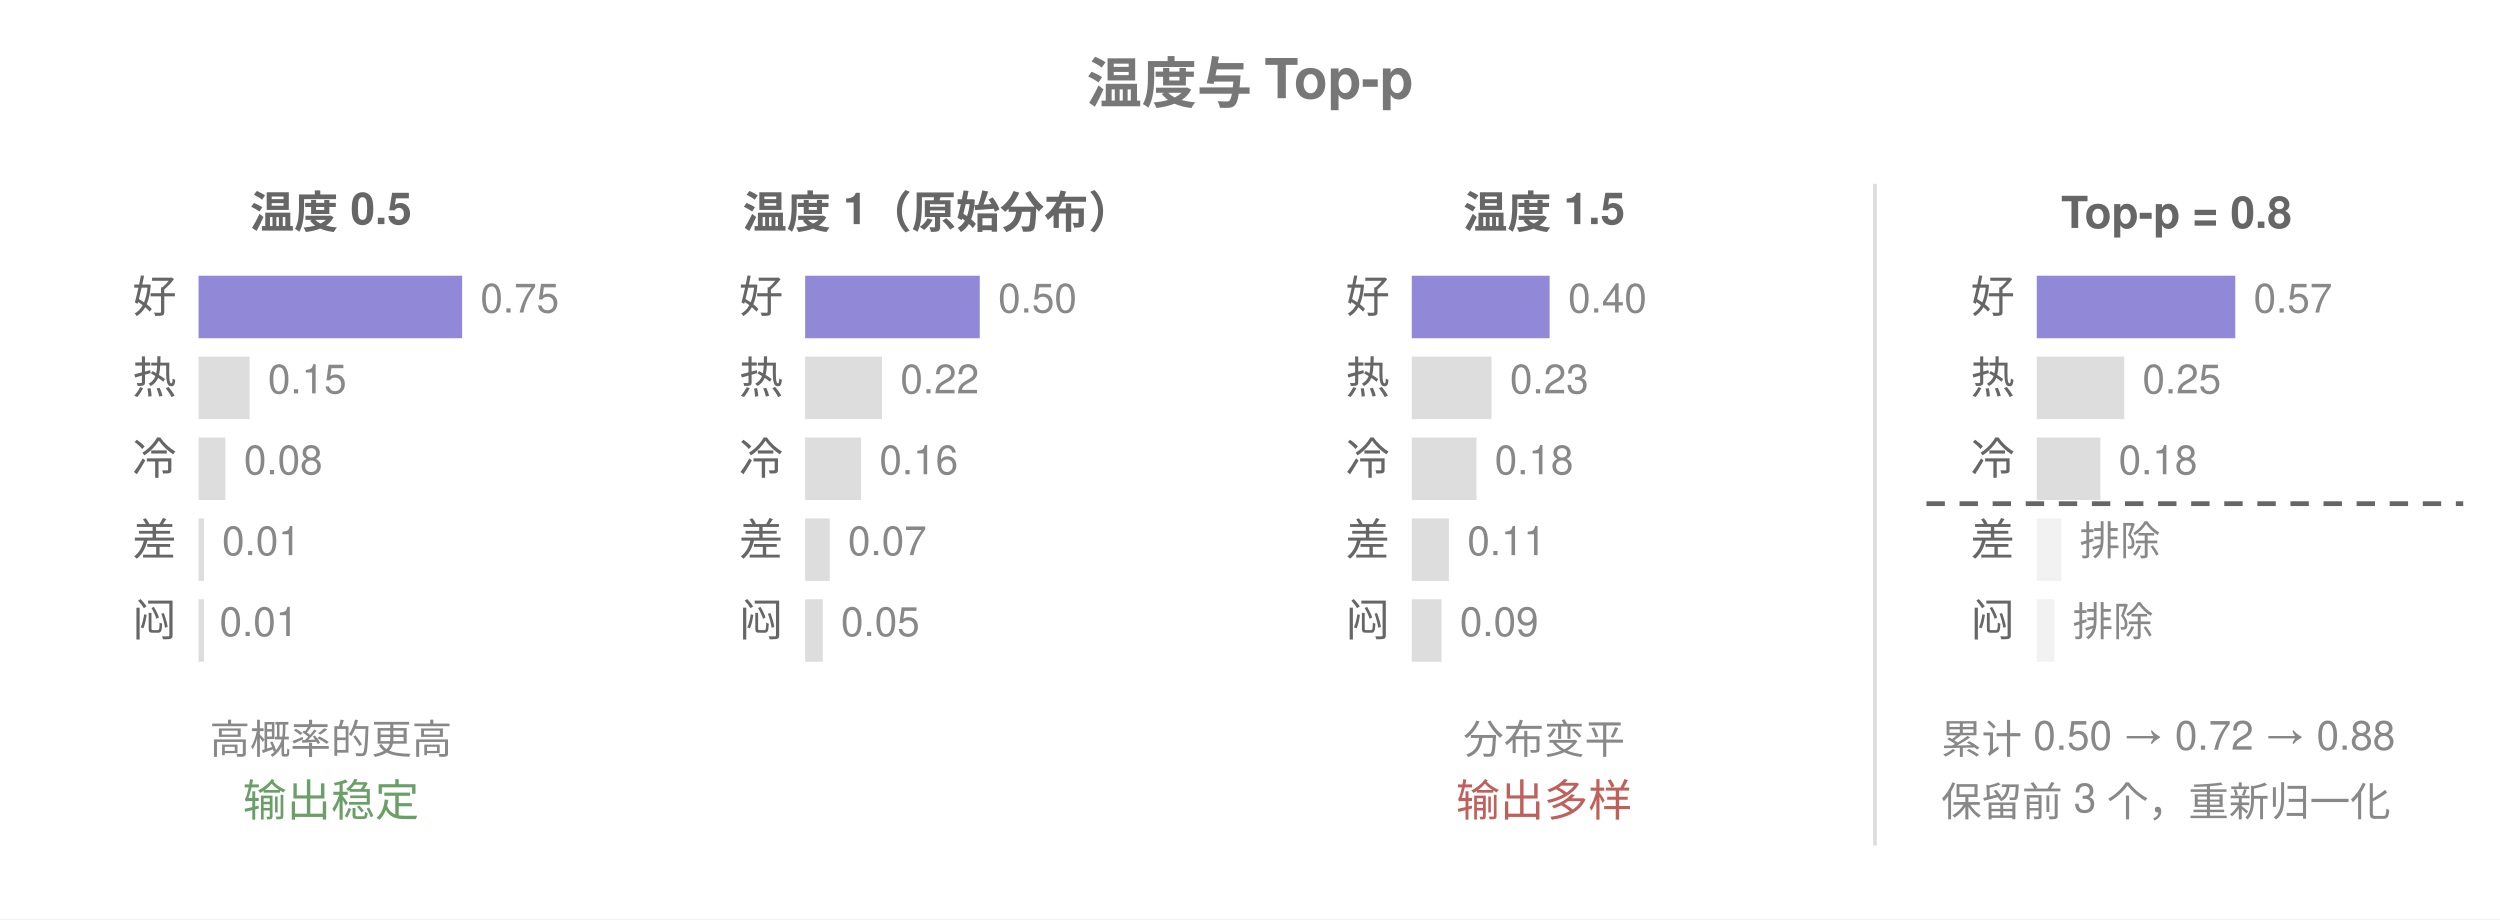
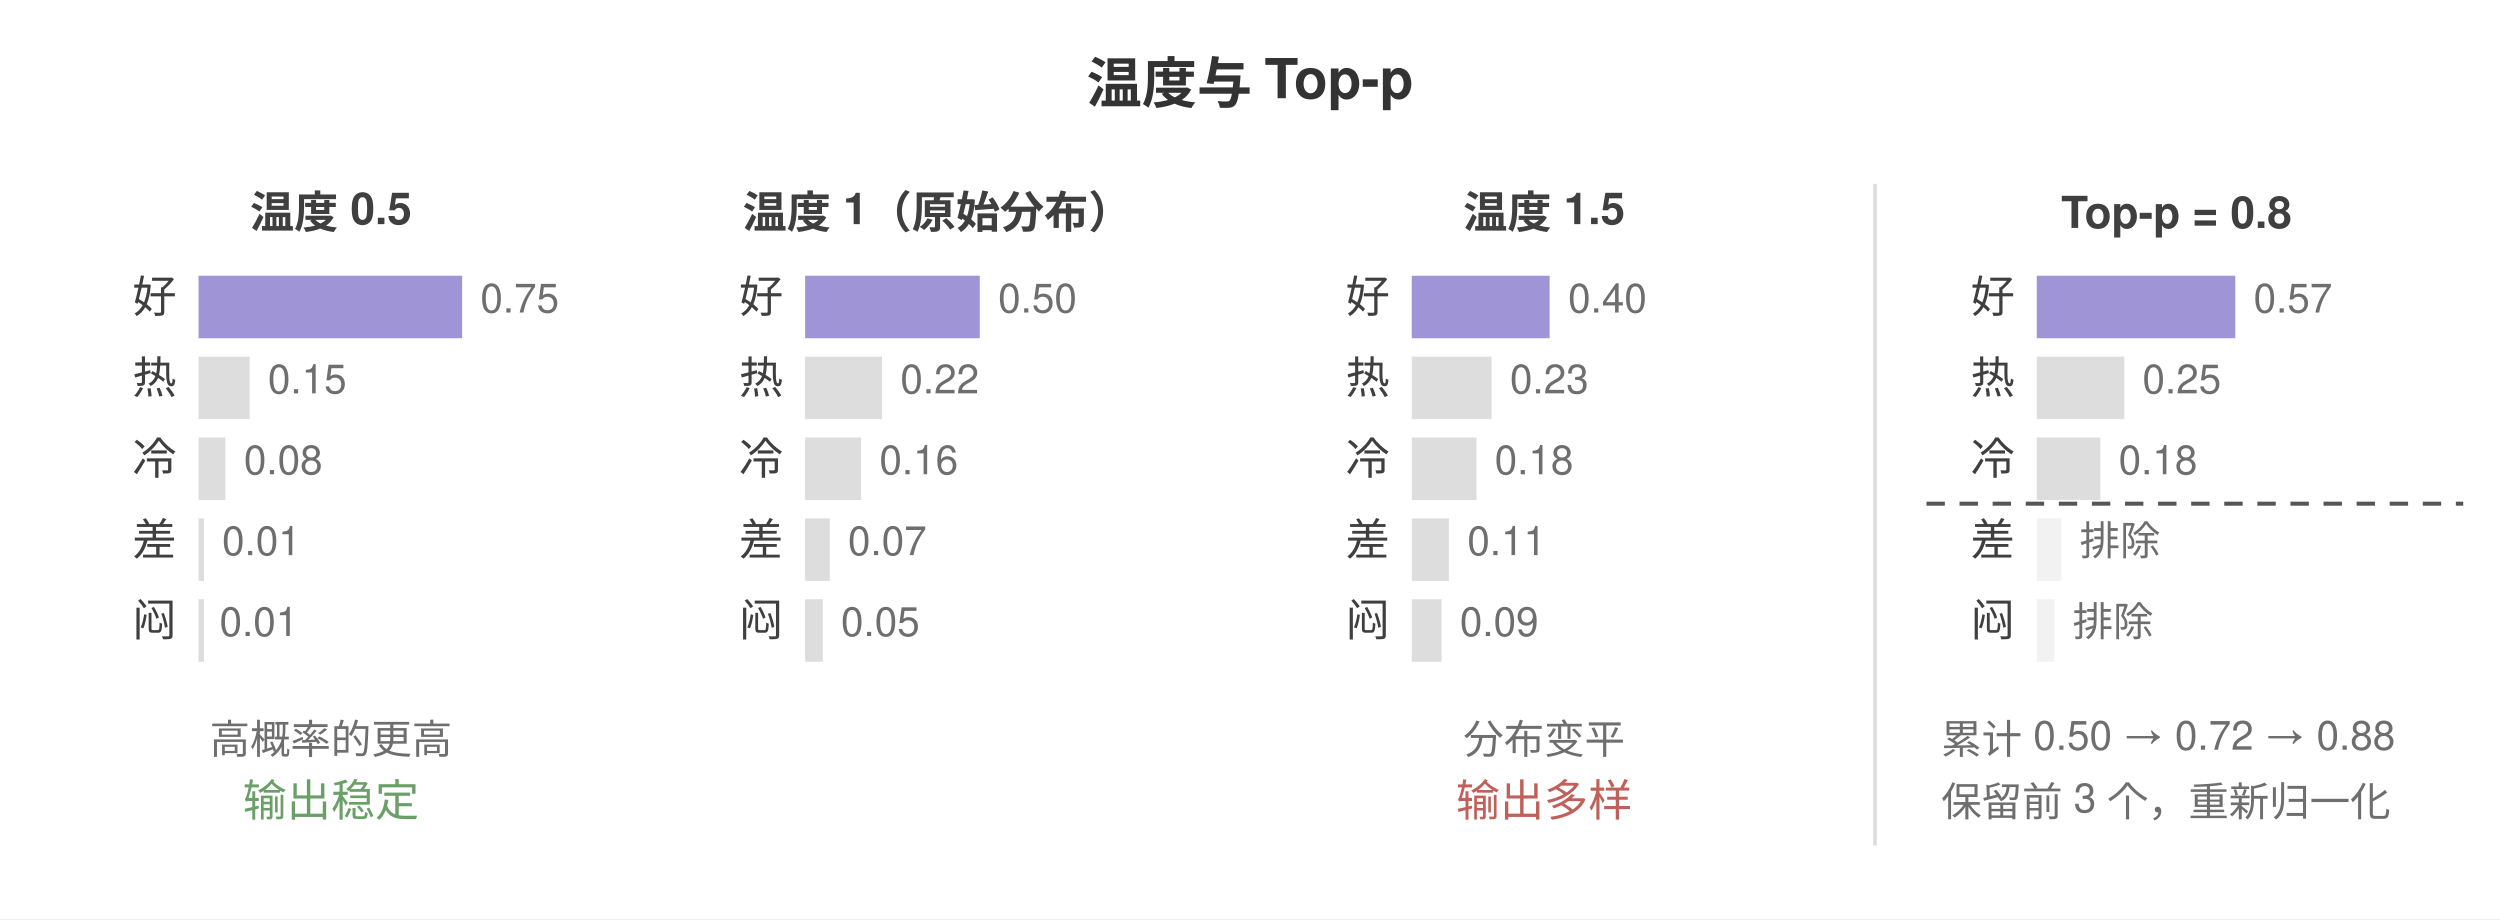
<svg xmlns="http://www.w3.org/2000/svg" width="680" height="250" viewBox="0 0 680 250">
  <style>
-     text { font-family: "PingFang SC", "Microsoft YaHei", Helvetica, Arial, sans-serif; fill: #666; font-size: 12px; }
-     .title { font-weight: bold; font-size: 15px; fill: #777; text-anchor: middle; }
+     text { font-family: "PingFang SC", "Microsoft YaHei", Helvetica, Arial, sans-serif; fill: #3F3F3F; font-size: 12px; }
+     .title { font-weight: bold; font-size: 15px; fill: #333; text-anchor: middle; }
    .b { font-weight: bold; }
    .c { text-anchor: middle; }
    .e { text-anchor: end; }
    .note { fill: #C0605A; }
    .ok { fill: #6A9F68; }
-     .sub { font-size: 11px; fill: #888; }
+     .sub { font-size: 11px; fill: #6E6E6E; }
    .mono { font-family: Menlo, Consolas, monospace; }
-     .arrow { stroke: #666; stroke-width: 1.3; fill: none; marker-end: url(#a); }
+     .arrow { stroke: #555; stroke-width: 1.1; fill: none; marker-end: url(#a); }
    .red { stroke: #C0605A; marker-end: url(#r); }
    .green { stroke: #6A9F68; marker-end: url(#g); }
    .dash { stroke-dasharray: 5 4; }
-     .line { stroke: #666; stroke-width: 1.3; fill: none; }
+     .line { stroke: #555; stroke-width: 1.1; fill: none; }
    .frame { fill: none; stroke: #999; stroke-width: 1; stroke-dasharray: 4 3; }
    .shadow { fill: #DADADA; }
  </style>
  <defs>
    <marker id="a" viewBox="0 0 10 10" refX="9" refY="5" markerWidth="7" markerHeight="7" orient="auto-start-reverse">
-       <path d="M1,1 L9,5 L1,9" fill="none" stroke="#666" stroke-width="1.6" />
+       <path d="M1,1.5 L9.5,5 L1,8.5 z" fill="#555" />
    </marker>
    <marker id="r" viewBox="0 0 10 10" refX="9" refY="5" markerWidth="7" markerHeight="7" orient="auto-start-reverse">
-       <path d="M1,1 L9,5 L1,9" fill="none" stroke="#C0605A" stroke-width="1.6" />
+       <path d="M1,1.5 L9.5,5 L1,8.5 z" fill="#C0605A" />
    </marker>
    <marker id="g" viewBox="0 0 10 10" refX="9" refY="5" markerWidth="7" markerHeight="7" orient="auto-start-reverse">
-       <path d="M1,1 L9,5 L1,9" fill="none" stroke="#6A9F68" stroke-width="1.6" />
+       <path d="M1,1.5 L9.5,5 L1,8.5 z" fill="#6A9F68" />
    </marker>
  </defs>
  <rect width="100%" height="100%" fill="#FFFFFF" />
  <text x="340" y="28" class="title">温度与 Top-p</text>
  <text x="90" y="62" class="c b">温度 0.5</text>
  <text x="48" y="85" class="e">好</text>
-   <rect x="54" y="75" width="71.7" height="17" fill="#9188D8" />
+   <rect x="54" y="75" width="71.7" height="17" fill="#9F94D5" />
  <text x="130.666" y="85" class="sub">0.75</text>
  <text x="48" y="107" class="e">热</text>
  <rect x="54" y="97" width="13.9" height="17" fill="#DDDDDD" />
  <text x="72.874" y="107" class="sub">0.15</text>
  <text x="48" y="129" class="e">冷</text>
  <rect x="54" y="119" width="7.3" height="17" fill="#DDDDDD" />
  <text x="66.339" y="129" class="sub">0.08</text>
  <text x="48" y="151" class="e">差</text>
  <rect x="54" y="141" width="1.5" height="17" fill="#DDDDDD" />
  <text x="60.405" y="151" class="sub">0.01</text>
  <text x="48" y="173" class="e">闷</text>
  <rect x="54" y="163" width="1.5" height="17" fill="#DDDDDD" />
  <text x="59.717" y="173" class="sub">0.01</text>
  <text x="255" y="62" class="c b">温度 1（原始分布）</text>
  <text x="213" y="85" class="e">好</text>
-   <rect x="219" y="75" width="47.5" height="17" fill="#9188D8" />
+   <rect x="219" y="75" width="47.5" height="17" fill="#9F94D5" />
  <text x="271.5" y="85" class="sub">0.50</text>
  <text x="213" y="107" class="e">热</text>
  <rect x="219" y="97" width="20.9" height="17" fill="#DDDDDD" />
  <text x="244.9" y="107" class="sub">0.22</text>
  <text x="213" y="129" class="e">冷</text>
  <rect x="219" y="119" width="15.2" height="17" fill="#DDDDDD" />
  <text x="239.2" y="129" class="sub">0.16</text>
  <text x="213" y="151" class="e">差</text>
  <rect x="219" y="141" width="6.7" height="17" fill="#DDDDDD" />
  <text x="230.65" y="151" class="sub">0.07</text>
  <text x="213" y="173" class="e">闷</text>
  <rect x="219" y="163" width="4.8" height="17" fill="#DDDDDD" />
  <text x="228.75" y="173" class="sub">0.05</text>
  <text x="420" y="62" class="c b">温度 1.5</text>
  <text x="378" y="85" class="e">好</text>
-   <rect x="384" y="75" width="37.5" height="17" fill="#9188D8" />
+   <rect x="384" y="75" width="37.5" height="17" fill="#9F94D5" />
  <text x="426.529" y="85" class="sub">0.40</text>
  <text x="378" y="107" class="e">热</text>
  <rect x="384" y="97" width="21.7" height="17" fill="#DDDDDD" />
  <text x="410.71" y="107" class="sub">0.23</text>
  <text x="378" y="129" class="e">冷</text>
  <rect x="384" y="119" width="17.6" height="17" fill="#DDDDDD" />
  <text x="406.557" y="129" class="sub">0.18</text>
  <text x="378" y="151" class="e">差</text>
  <rect x="384" y="141" width="10.1" height="17" fill="#DDDDDD" />
  <text x="399.118" y="151" class="sub">0.11</text>
  <text x="378" y="173" class="e">闷</text>
  <rect x="384" y="163" width="8.1" height="17" fill="#DDDDDD" />
  <text x="397.085" y="173" class="sub">0.09</text>
  <text x="592" y="62" class="c b">Top-p = 0.8</text>
  <text x="548" y="85" class="e">好</text>
-   <rect x="554" y="75" width="54.0" height="17" fill="#9188D8" />
+   <rect x="554" y="75" width="54.0" height="17" fill="#9F94D5" />
  <text x="612.977" y="85" class="sub">0.57</text>
  <text x="548" y="107" class="e">热</text>
  <rect x="554" y="97" width="23.8" height="17" fill="#DDDDDD" />
  <text x="582.75" y="107" class="sub">0.25</text>
  <text x="548" y="129" class="e">冷</text>
  <rect x="554" y="119" width="17.3" height="17" fill="#DDDDDD" />
  <text x="576.273" y="129" class="sub">0.18</text>
  <text x="548" y="151" class="e">差</text>
  <rect x="554" y="141" width="6.7" height="17" fill="#F2F2F2" />
  <text x="565.65" y="151" class="sub" fill="#BBB">排除</text>
  <text x="548" y="173" class="e">闷</text>
  <rect x="554" y="163" width="4.8" height="17" fill="#F2F2F2" />
  <text x="563.75" y="173" class="sub" fill="#BBB">排除</text>
  <line x1="524" y1="137" x2="670" y2="137" class="line dash" stroke="#C0605A" />
  <text x="528" y="205" class="sub">累计 0.50 → 0.72 → 0.88</text>
  <text x="528" y="222" class="sub">保留前 3 个，重新归一化</text>
  <text x="90" y="205" class="c sub">高概率的更高</text>
  <text x="90" y="222" class="c ok">输出稳定</text>
  <text x="420" y="205" class="c sub">分布变平</text>
  <text x="420" y="222" class="c note">输出多样</text>
  <line x1="510" y1="50" x2="510" y2="230" stroke="#DDD" stroke-width="1" />
</svg>
